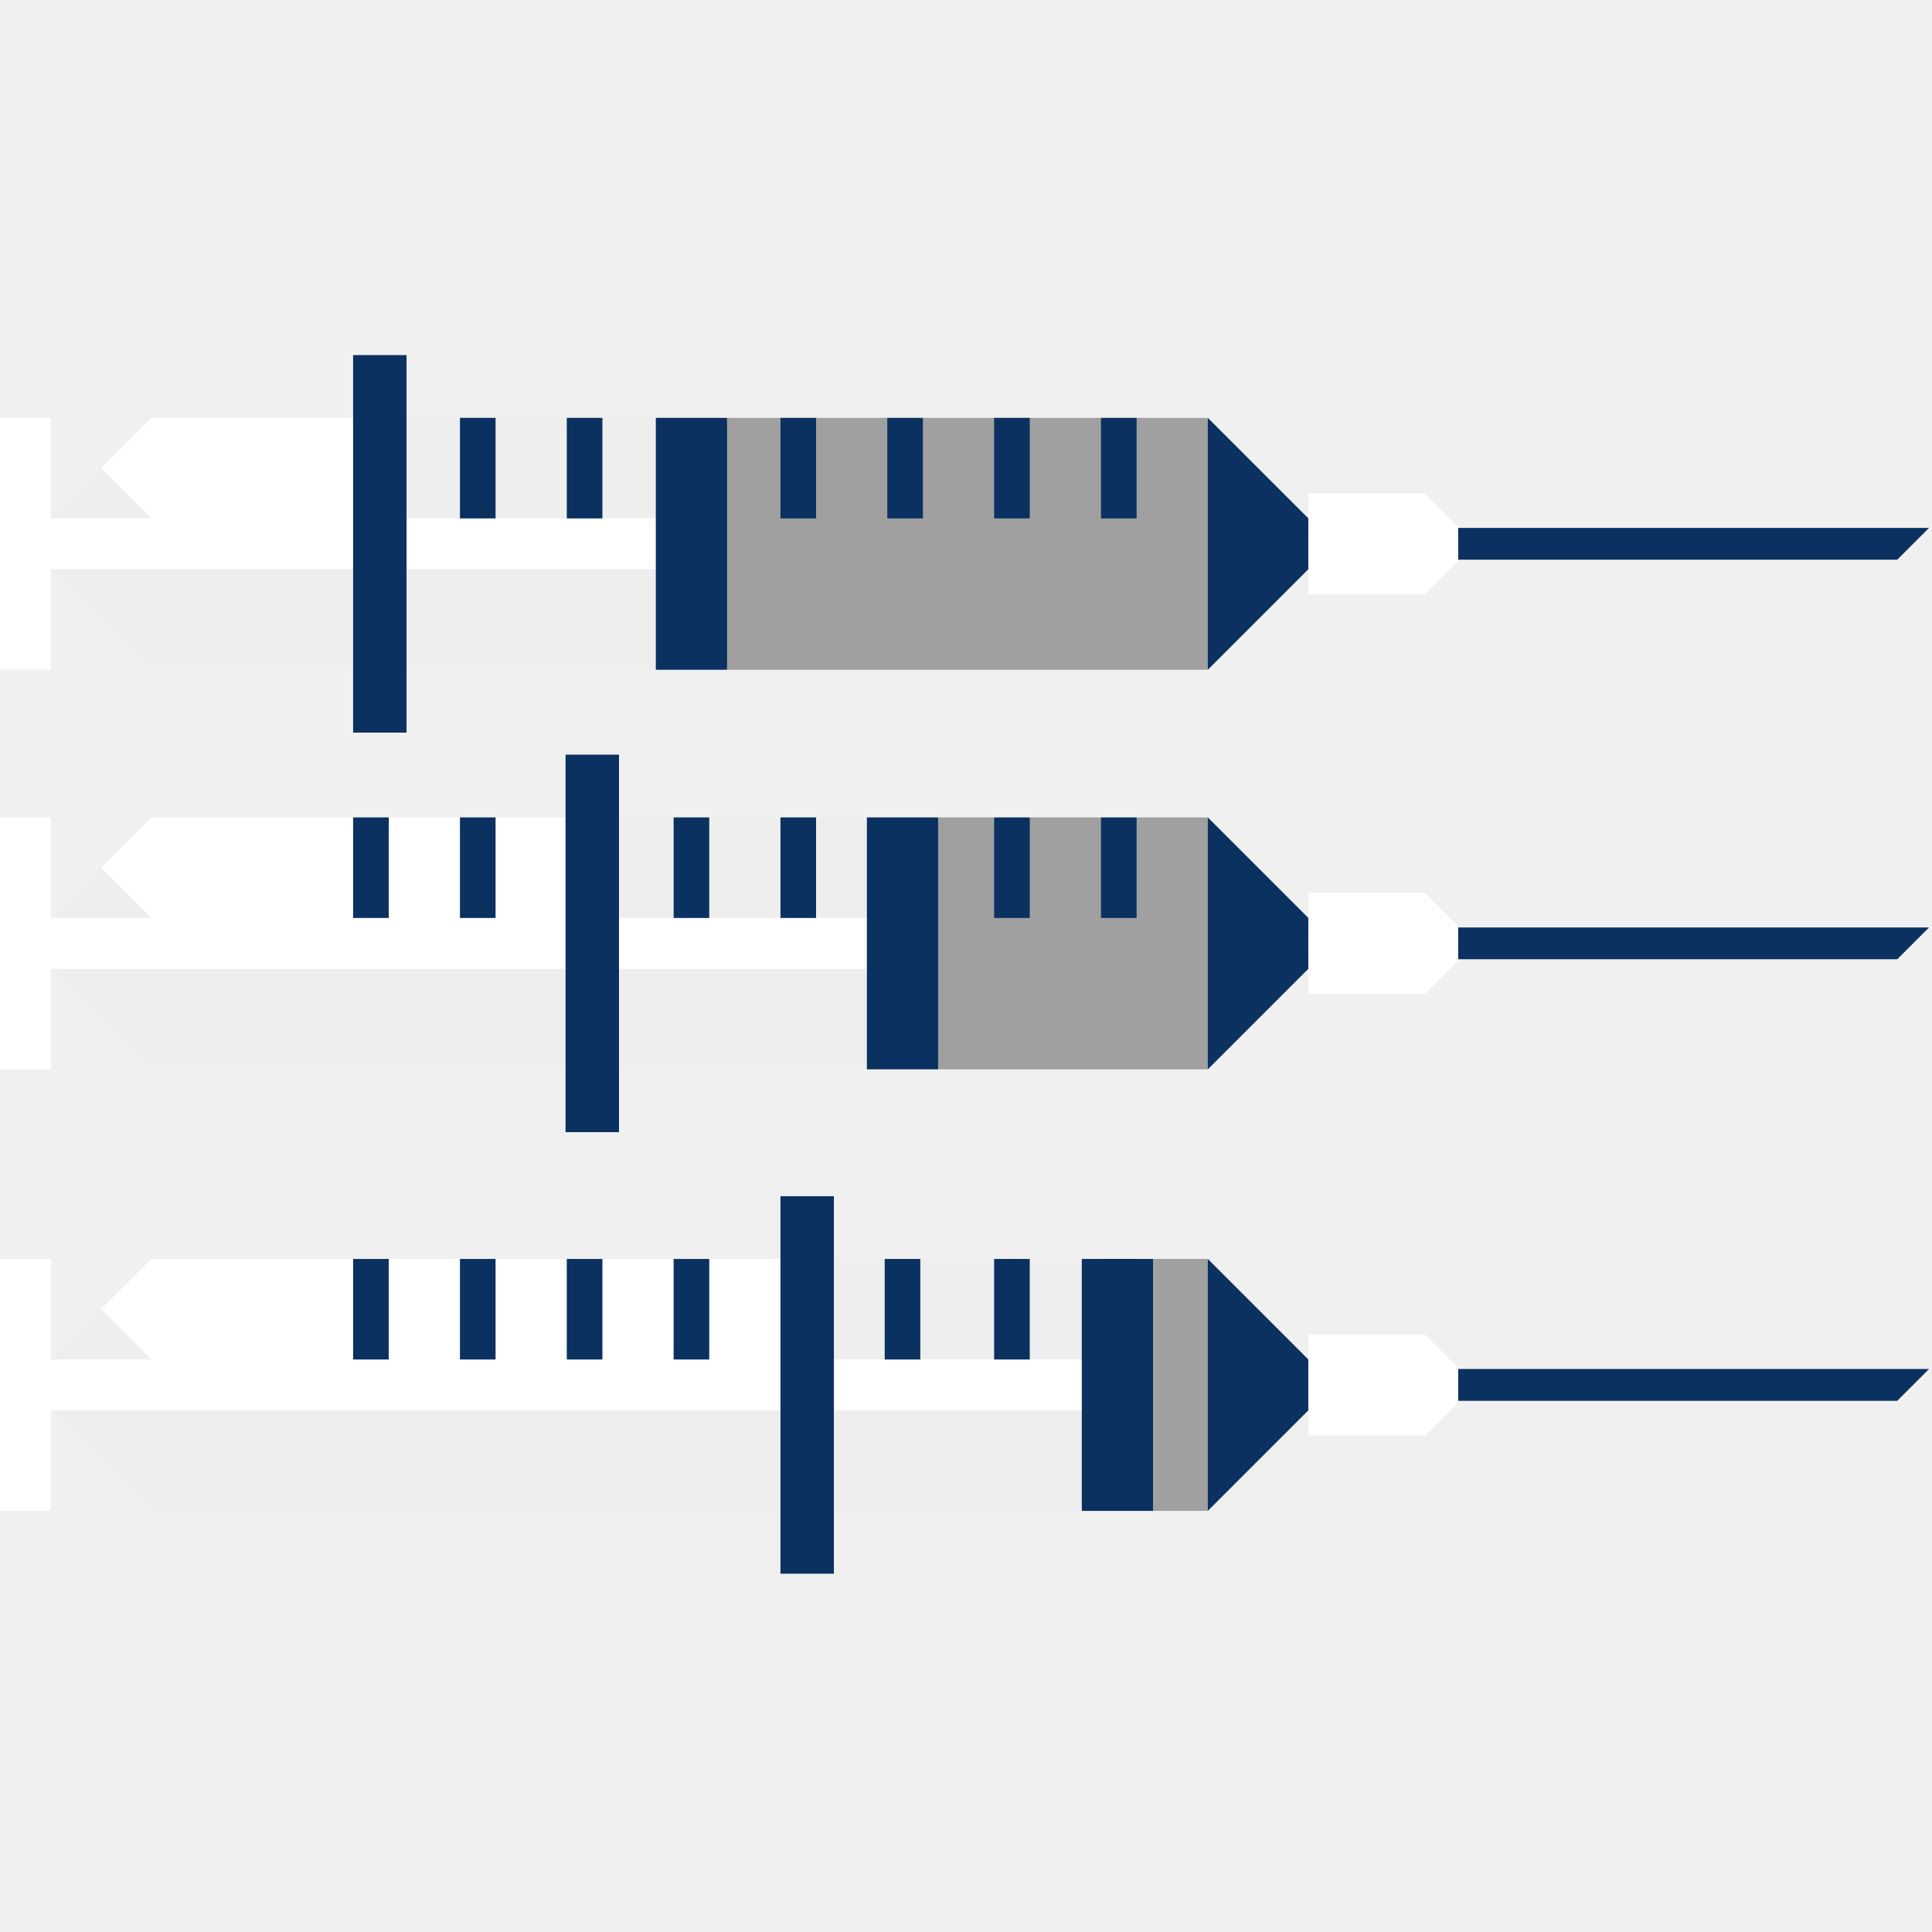
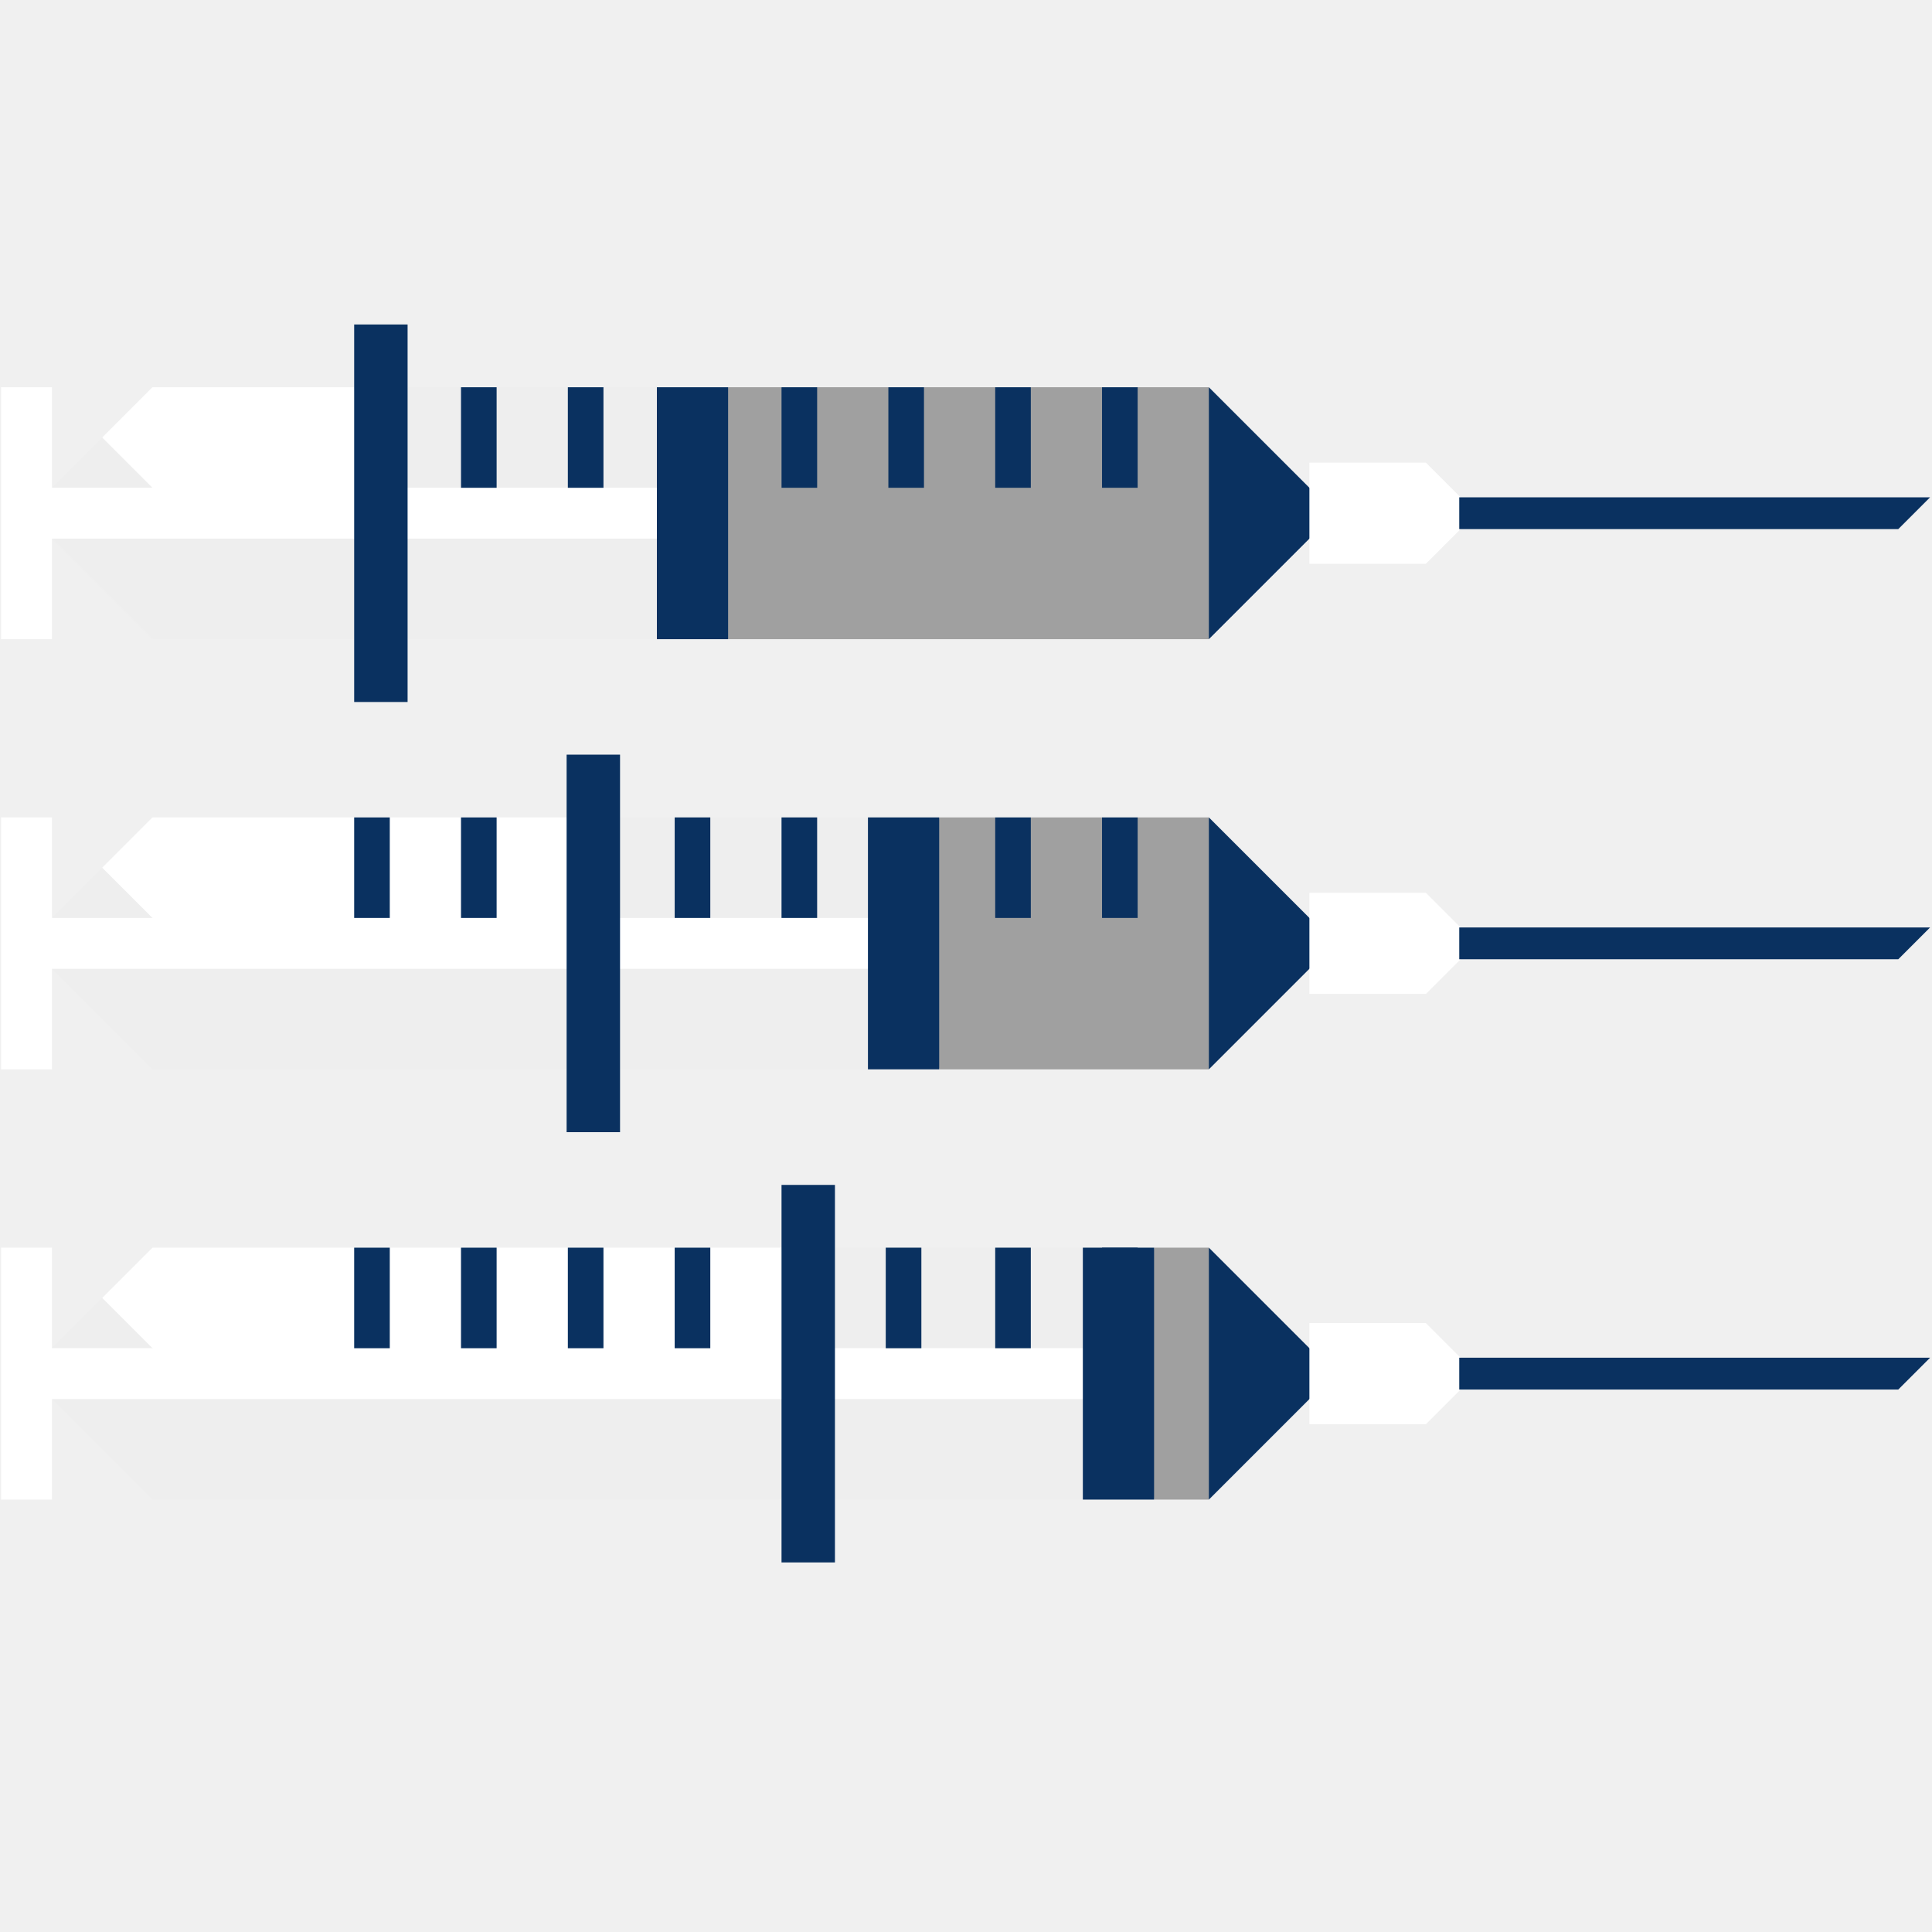
- <svg xmlns="http://www.w3.org/2000/svg" version="1.1" id="Layer_1" x="0px" y="0px" viewBox="0 0 650 650" enable-background="new 0 0 650 650" xml:space="preserve">
+ <svg xmlns="http://www.w3.org/2000/svg" version="1.1" id="Layer_1" x="0px" y="0px" width="650px" height="650px" viewBox="0 0 650 650" enable-background="new 0 0 650 650" xml:space="preserve">
  <g>
-     <polygon fill="#0A3160" points="406.358,140.582 396.374,182.975 406.358,225.338 448.736,182.96  " />
-     <polygon fill="#A0A0A0" points="406.358,225.339 406.358,140.583 382.398,140.583 376.408,145.575 370.418,140.583    346.451,140.583 340.459,145.575 334.468,140.583 310.505,140.583 304.174,145.575 298.527,140.583 274.564,140.583    268.574,145.575 262.584,140.583 244.608,140.583 239.615,182.975 244.608,225.339  " />
-     <polygon fill="#FFFFFF" points="32.938,197.929 34.032,157.49 50.94,140.581 118.801,140.581 123.794,182.975 118.801,225.337  " />
-     <polygon fill="#EEEEEE" points="59.968,183.426 34.033,157.49 17.126,174.396 17.126,174.397 8.564,182.959 17.126,191.521    17.126,191.521 50.942,225.337 101.879,225.337 101.88,225.337 118.801,225.337 123.794,191.414  " />
-     <polygon fill="#EEEEEE" points="220.645,225.338 136.774,225.338 131.781,182.974 136.774,140.583 154.747,140.583    160.738,145.575 166.728,140.583 190.691,140.583 196.68,145.575 202.669,140.583 220.645,140.583 225.637,182.974  " />
-     <polygon fill="#FFFFFF" points="220.644,174.4 17.125,174.4 17.125,140.582 0,140.582 0,225.338 17.125,225.338 17.125,191.525    220.644,191.525 225.637,182.96  " />
-     <rect x="118.801" y="119.469" fill="#0A3160" width="17.972" height="127.01" />
-     <rect x="220.645" y="140.583" fill="#0A3160" width="23.963" height="84.756" />
-     <polygon fill="#FFFFFF" points="479.355,199.979 440.175,199.979 440.175,165.945 479.355,165.945 496.383,182.973    479.355,200.002  " />
-     <rect x="370.414" y="140.583" fill="#0A3160" width="11.982" height="33.828" />
-     <rect x="334.469" y="140.583" fill="#0A3160" width="11.982" height="33.828" />
-     <rect x="298.525" y="140.583" fill="#0A3160" width="11.982" height="33.828" />
-     <rect x="262.58" y="140.583" fill="#0A3160" width="11.982" height="33.828" />
-     <rect x="190.691" y="140.583" fill="#0A3160" width="11.982" height="33.828" />
-     <rect x="154.746" y="140.583" fill="#0A3160" width="11.982" height="33.828" />
-     <polygon fill="#0A3160" points="649,177.609 490.594,177.609 490.594,188.312 638.297,188.312  " />
-     <polygon fill="#0A3160" points="406.358,275.007 396.374,317.4 406.358,359.763 448.736,317.385  " />
-     <polygon fill="#A0A0A0" points="406.358,359.763 406.358,275.008 382.398,275.008 376.408,280 370.418,275.008 346.451,275.008    340.459,280 334.468,275.008 315.619,275.008 310.627,317.399 315.619,359.763  " />
-     <polygon fill="#FFFFFF" points="32.938,332.354 34.032,291.914 50.94,275.006 190.278,275.006 195.27,317.399 190.278,359.762  " />
-     <polygon fill="#EEEEEE" points="59.968,317.851 34.033,291.914 17.126,308.821 17.126,308.822 8.564,317.384 17.126,325.946    17.126,325.946 50.942,359.762 101.879,359.762 101.88,359.762 190.278,359.762 195.27,325.839  " />
-     <polygon fill="#EEEEEE" points="291.656,359.763 201.76,359.763 196.768,317.399 201.76,275.007 291.656,275.007 296.648,317.399     " />
-     <polygon fill="#FFFFFF" points="291.656,308.825 17.125,308.825 17.125,275.007 0,275.007 0,359.763 17.125,359.763 17.125,325.95    291.656,325.95 296.648,317.384  " />
-     <rect x="190.278" y="253.894" fill="#0A3160" width="17.972" height="127.01" />
-     <polygon fill="#FFFFFF" points="479.355,334.404 440.175,334.404 440.175,300.37 479.355,300.37 496.383,317.398 479.355,334.427     " />
-     <rect x="370.414" y="275.007" fill="#0A3160" width="11.982" height="33.828" />
-     <rect x="334.469" y="275.007" fill="#0A3160" width="11.982" height="33.828" />
-     <rect x="262.58" y="275.007" fill="#0A3160" width="11.982" height="33.828" />
-     <rect x="226.635" y="275.007" fill="#0A3160" width="11.982" height="33.828" />
-     <rect x="190.691" y="275.007" fill="#0A3160" width="11.982" height="33.828" />
-     <rect x="154.746" y="275.007" fill="#0A3160" width="11.982" height="33.828" />
-     <rect x="118.801" y="275.007" fill="#0A3160" width="11.982" height="33.828" />
-     <polygon fill="#0A3160" points="649,312.034 490.594,312.034 490.594,322.737 638.297,322.737  " />
-     <rect x="291.656" y="275.008" fill="#0A3160" width="23.963" height="84.756" />
-     <polygon fill="#0A3160" points="406.358,423.56 396.374,465.952 406.358,508.316 448.736,465.938  " />
-     <polygon fill="#A0A0A0" points="406.358,508.316 406.358,423.561 387.921,423.561 382.929,465.952 387.921,508.316  " />
-     <polygon fill="#FFFFFF" points="32.938,480.907 34.032,440.467 50.94,423.559 262.58,423.559 267.572,465.952 262.58,508.314  " />
-     <polygon fill="#EEEEEE" points="59.968,466.404 34.033,440.467 17.126,457.374 17.126,457.375 8.564,465.937 17.126,474.499    17.126,474.499 50.942,508.315 101.879,508.315 101.88,508.315 262.58,508.315 267.572,474.391  " />
-     <polygon fill="#EEEEEE" points="363.958,508.316 280.552,508.316 275.56,465.951 280.552,423.56 363.958,423.56 368.95,465.951     " />
-     <polygon fill="#FFFFFF" points="363.958,457.378 17.125,457.378 17.125,423.56 0,423.56 0,508.316 17.125,508.316 17.125,474.503    363.958,474.503 368.95,465.937  " />
-     <rect x="262.58" y="402.446" fill="#0A3160" width="17.972" height="127.01" />
-     <polygon fill="#FFFFFF" points="479.355,482.956 440.175,482.956 440.175,448.923 479.355,448.923 496.383,465.95 479.355,482.979     " />
-     <rect x="370.414" y="423.56" fill="#0A3160" width="11.982" height="33.828" />
-     <rect x="334.469" y="423.56" fill="#0A3160" width="11.982" height="33.828" />
-     <rect x="297.647" y="423.56" fill="#0A3160" width="11.982" height="33.828" />
-     <rect x="226.635" y="423.56" fill="#0A3160" width="11.982" height="33.828" />
-     <rect x="190.691" y="423.56" fill="#0A3160" width="11.982" height="33.828" />
-     <rect x="154.746" y="423.56" fill="#0A3160" width="11.982" height="33.828" />
-     <rect x="118.801" y="423.56" fill="#0A3160" width="11.982" height="33.828" />
-     <polygon fill="#0A3160" points="649,460.587 490.594,460.587 490.594,471.29 638.297,471.29  " />
-     <rect x="363.958" y="423.56" fill="#0A3160" width="23.963" height="84.756" />
+     <polygon fill="#0A3160" points="406.713,130.283 396.729,172.676 406.713,215.04 449.092,172.662  " />
+     <polygon fill="#A0A0A0" points="406.713,215.04 406.713,130.285 382.753,130.285 376.763,135.277 370.773,130.285 346.806,130.285    340.814,135.277 334.824,130.285 310.86,130.285 304.529,135.277 298.882,130.285 274.919,130.285 268.93,135.277 262.939,130.285    244.963,130.285 239.971,172.676 244.963,215.04  " />
+     <polygon fill="#FFFFFF" points="33.294,187.631 34.388,147.191 51.295,130.283 119.157,130.283 124.149,172.676 119.157,215.039     " />
+     <polygon fill="#EEEEEE" points="60.323,173.128 34.388,147.191 17.481,164.098 17.481,164.099 8.919,172.66 17.481,181.223    17.481,181.223 51.297,215.039 102.234,215.039 102.235,215.039 119.156,215.039 124.149,181.115  " />
+     <polygon fill="#EEEEEE" points="221,215.04 137.129,215.04 132.137,172.676 137.129,130.284 155.102,130.284 161.093,135.276    167.083,130.284 191.046,130.284 197.035,135.276 203.024,130.284 221,130.284 225.992,172.676  " />
+     <polygon fill="#FFFFFF" points="221,164.102 17.48,164.102 17.48,130.283 0.355,130.283 0.355,215.04 17.48,215.04 17.48,181.227    221,181.227 225.992,172.661  " />
+     <rect x="119.157" y="109.17" fill="#0A3160" width="17.972" height="127.011" />
+     <rect x="221" y="130.284" fill="#0A3160" width="23.963" height="84.756" />
+     <polygon fill="#FFFFFF" points="479.71,189.681 440.53,189.681 440.53,155.646 479.71,155.646 496.738,172.674 479.71,189.703  " />
+     <rect x="370.769" y="130.284" fill="#0A3160" width="11.981" height="33.827" />
+     <rect x="334.824" y="130.284" fill="#0A3160" width="11.981" height="33.827" />
+     <rect x="298.88" y="130.284" fill="#0A3160" width="11.981" height="33.827" />
+     <rect x="262.935" y="130.284" fill="#0A3160" width="11.981" height="33.827" />
+     <rect x="191.046" y="130.284" fill="#0A3160" width="11.981" height="33.827" />
+     <rect x="155.102" y="130.284" fill="#0A3160" width="11.981" height="33.827" />
+     <polygon fill="#0A3160" points="649.355,167.311 490.949,167.311 490.949,178.014 638.652,178.014  " />
+   </g>
+   <g>
+     <polygon fill="#0A3160" points="406.713,419.764 396.729,462.155 406.713,504.52 449.092,462.141  " />
+     <polygon fill="#A0A0A0" points="406.713,504.52 406.713,419.764 388.276,419.764 383.284,462.155 388.276,504.52  " />
+     <polygon fill="#FFFFFF" points="33.294,477.11 34.388,436.671 51.295,419.762 262.935,419.762 267.927,462.155 262.935,504.518     " />
+     <polygon fill="#EEEEEE" points="60.323,462.607 34.388,436.67 17.481,453.577 17.481,453.578 8.919,462.141 17.481,470.702    17.481,470.702 51.297,504.518 102.234,504.518 102.235,504.518 262.935,504.518 267.927,470.595  " />
+     <polygon fill="#EEEEEE" points="364.313,504.52 280.907,504.52 275.915,462.154 280.907,419.764 364.313,419.764 369.306,462.154     " />
+     <polygon fill="#FFFFFF" points="364.313,453.581 17.48,453.581 17.48,419.764 0.355,419.764 0.355,504.52 17.48,504.52    17.48,470.706 364.313,470.706 369.306,462.141  " />
+     <rect x="262.935" y="398.65" fill="#0A3160" width="17.972" height="127.01" />
+     <polygon fill="#FFFFFF" points="479.71,479.16 440.53,479.16 440.53,445.126 479.71,445.126 496.738,462.154 479.71,479.183  " />
+     <rect x="370.769" y="419.764" fill="#0A3160" width="11.981" height="33.828" />
+     <rect x="334.824" y="419.764" fill="#0A3160" width="11.981" height="33.828" />
+     <rect x="298.002" y="419.764" fill="#0A3160" width="11.981" height="33.828" />
+     <rect x="226.991" y="419.764" fill="#0A3160" width="11.981" height="33.828" />
+     <rect x="191.046" y="419.764" fill="#0A3160" width="11.981" height="33.828" />
+     <rect x="155.102" y="419.764" fill="#0A3160" width="11.981" height="33.828" />
+     <rect x="119.157" y="419.764" fill="#0A3160" width="11.981" height="33.828" />
+     <polygon fill="#0A3160" points="649.355,456.79 490.949,456.79 490.949,467.493 638.652,467.493  " />
+     <rect x="364.313" y="419.764" fill="#0A3160" width="23.963" height="84.756" />
+   </g>
+   <g>
+     <polygon fill="#0A3160" points="406.713,275.007 396.729,317.399 406.713,359.764 449.092,317.385  " />
+     <polygon fill="#A0A0A0" points="406.713,359.764 406.713,275.008 382.753,275.008 376.763,280 370.773,275.008 346.806,275.008    340.814,280 334.824,275.008 315.975,275.008 310.982,317.399 315.975,359.764  " />
+     <polygon fill="#FFFFFF" points="33.294,332.354 34.388,291.914 51.295,275.006 190.633,275.006 195.625,317.399 190.633,359.762     " />
+     <polygon fill="#EEEEEE" points="60.323,317.852 34.388,291.914 17.481,308.821 17.481,308.822 8.919,317.384 17.481,325.946    17.481,325.946 51.297,359.762 102.234,359.762 102.235,359.762 190.633,359.762 195.625,325.839  " />
+     <polygon fill="#EEEEEE" points="292.011,359.763 202.115,359.763 197.123,317.398 202.115,275.008 292.011,275.008    297.003,317.398  " />
+     <polygon fill="#FFFFFF" points="292.011,308.825 17.48,308.825 17.48,275.007 0.355,275.007 0.355,359.764 17.48,359.764    17.48,325.95 292.011,325.95 297.003,317.385  " />
+     <rect x="190.633" y="253.894" fill="#0A3160" width="17.972" height="127.01" />
+     <polygon fill="#FFFFFF" points="479.71,334.403 440.53,334.403 440.53,300.37 479.71,300.37 496.738,317.397 479.71,334.427  " />
+     <rect x="370.769" y="275.008" fill="#0A3160" width="11.981" height="33.827" />
+     <rect x="334.824" y="275.008" fill="#0A3160" width="11.981" height="33.827" />
+     <rect x="262.935" y="275.008" fill="#0A3160" width="11.981" height="33.827" />
+     <rect x="226.991" y="275.008" fill="#0A3160" width="11.981" height="33.827" />
+     <rect x="191.046" y="275.008" fill="#0A3160" width="11.981" height="33.827" />
+     <rect x="155.102" y="275.008" fill="#0A3160" width="11.981" height="33.827" />
+     <rect x="119.157" y="275.008" fill="#0A3160" width="11.981" height="33.827" />
+     <polygon fill="#0A3160" points="649.355,312.033 490.949,312.033 490.949,322.737 638.652,322.737  " />
+     <rect x="292.011" y="275.008" fill="#0A3160" width="23.963" height="84.756" />
  </g>
</svg>
